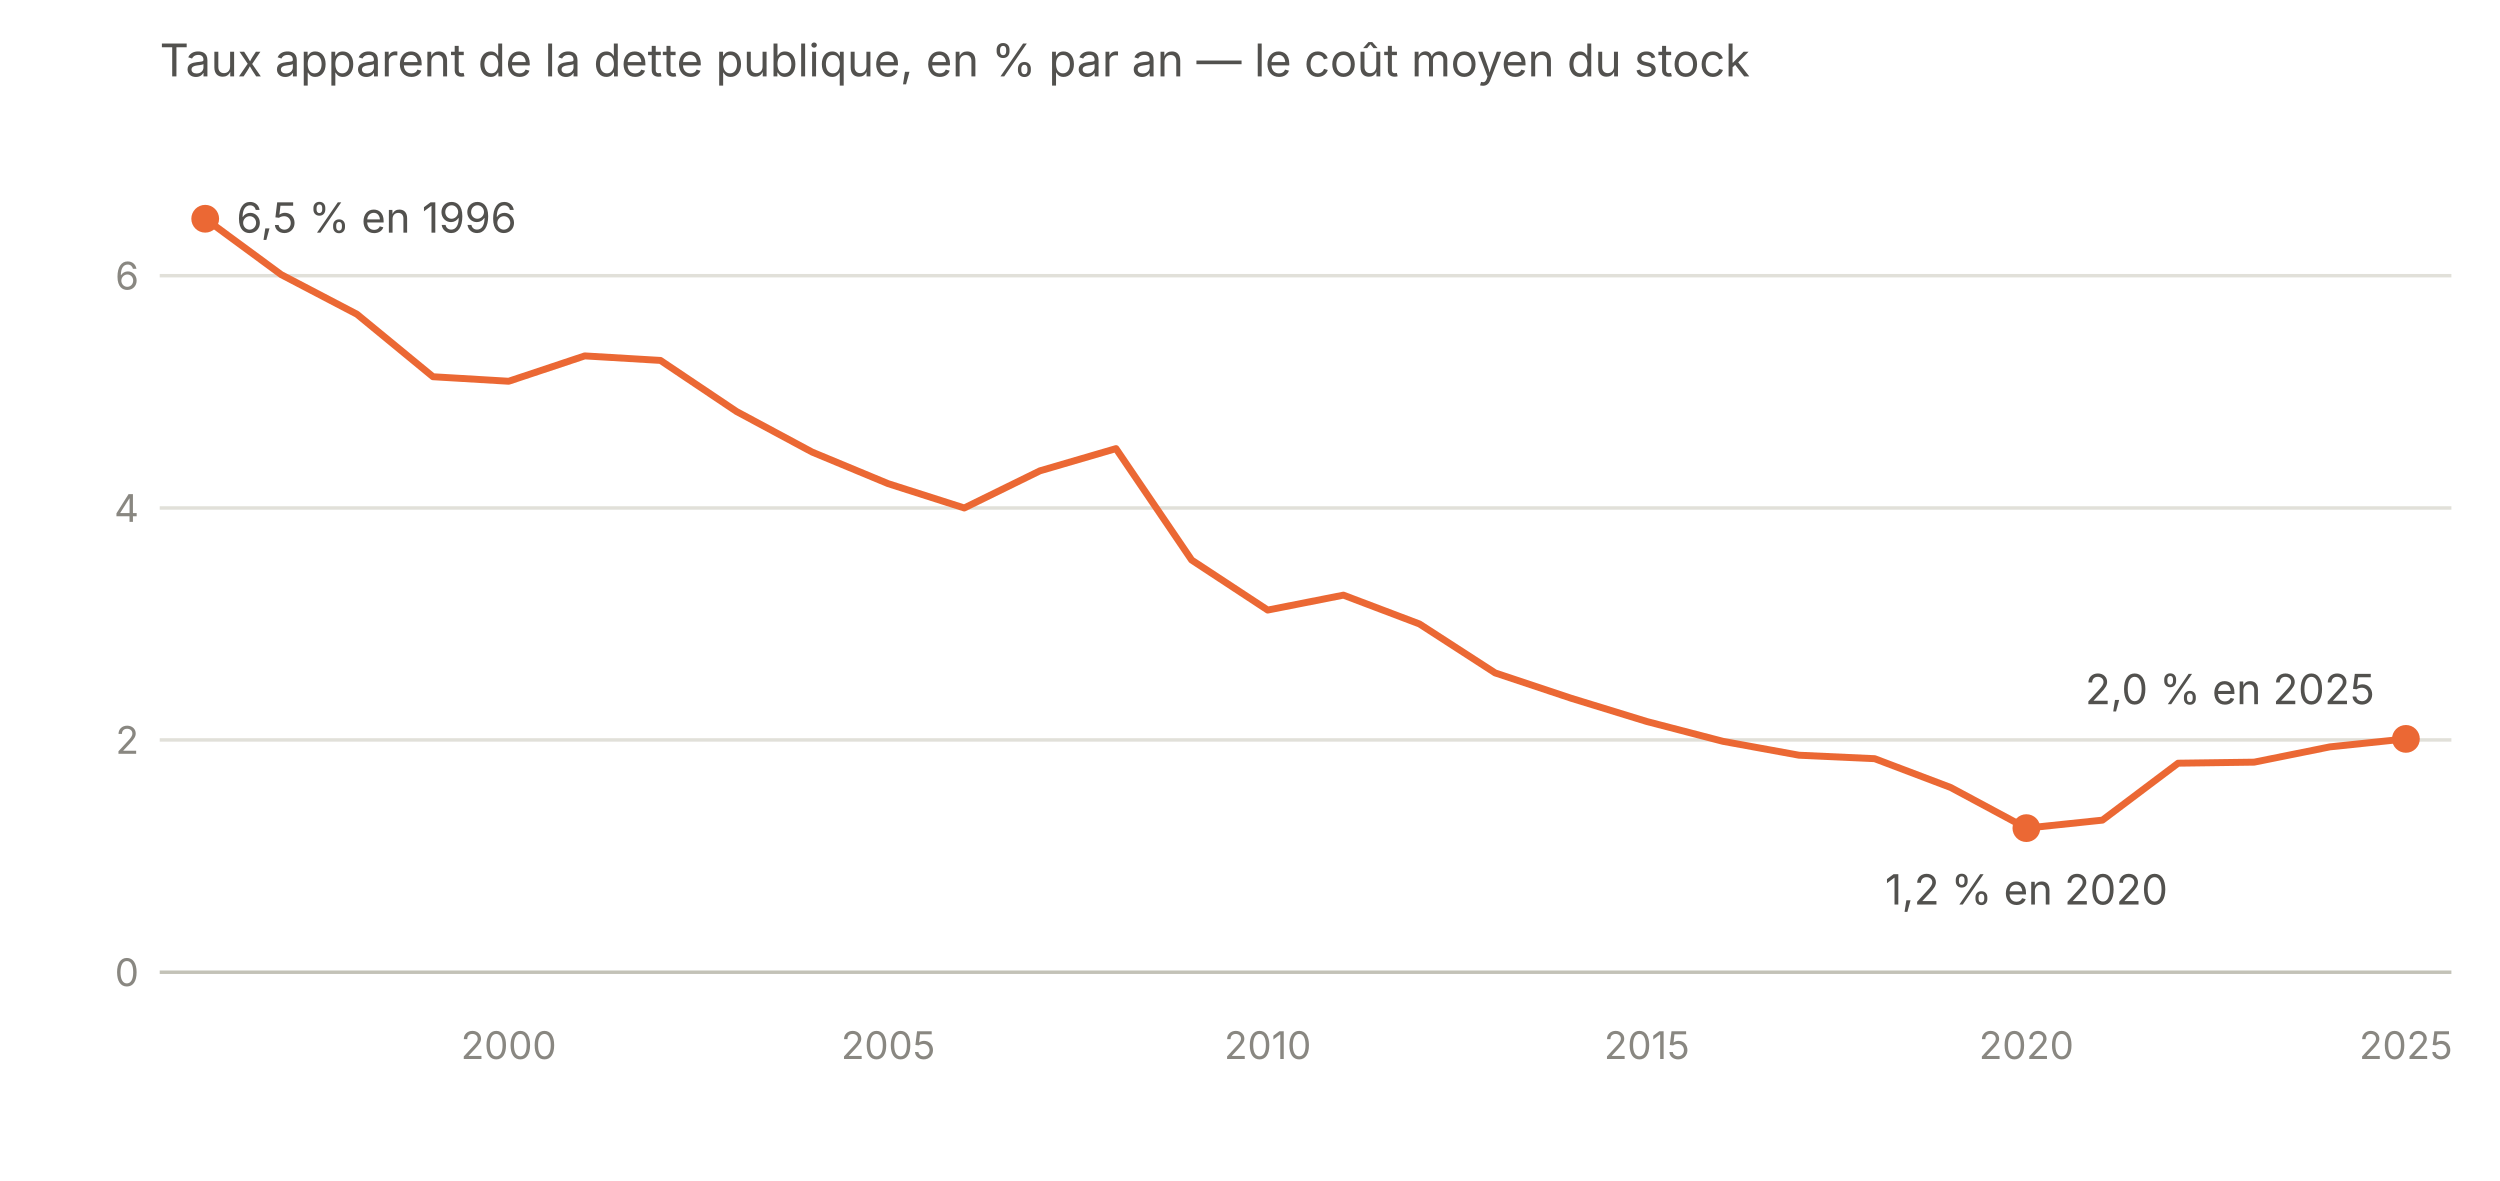
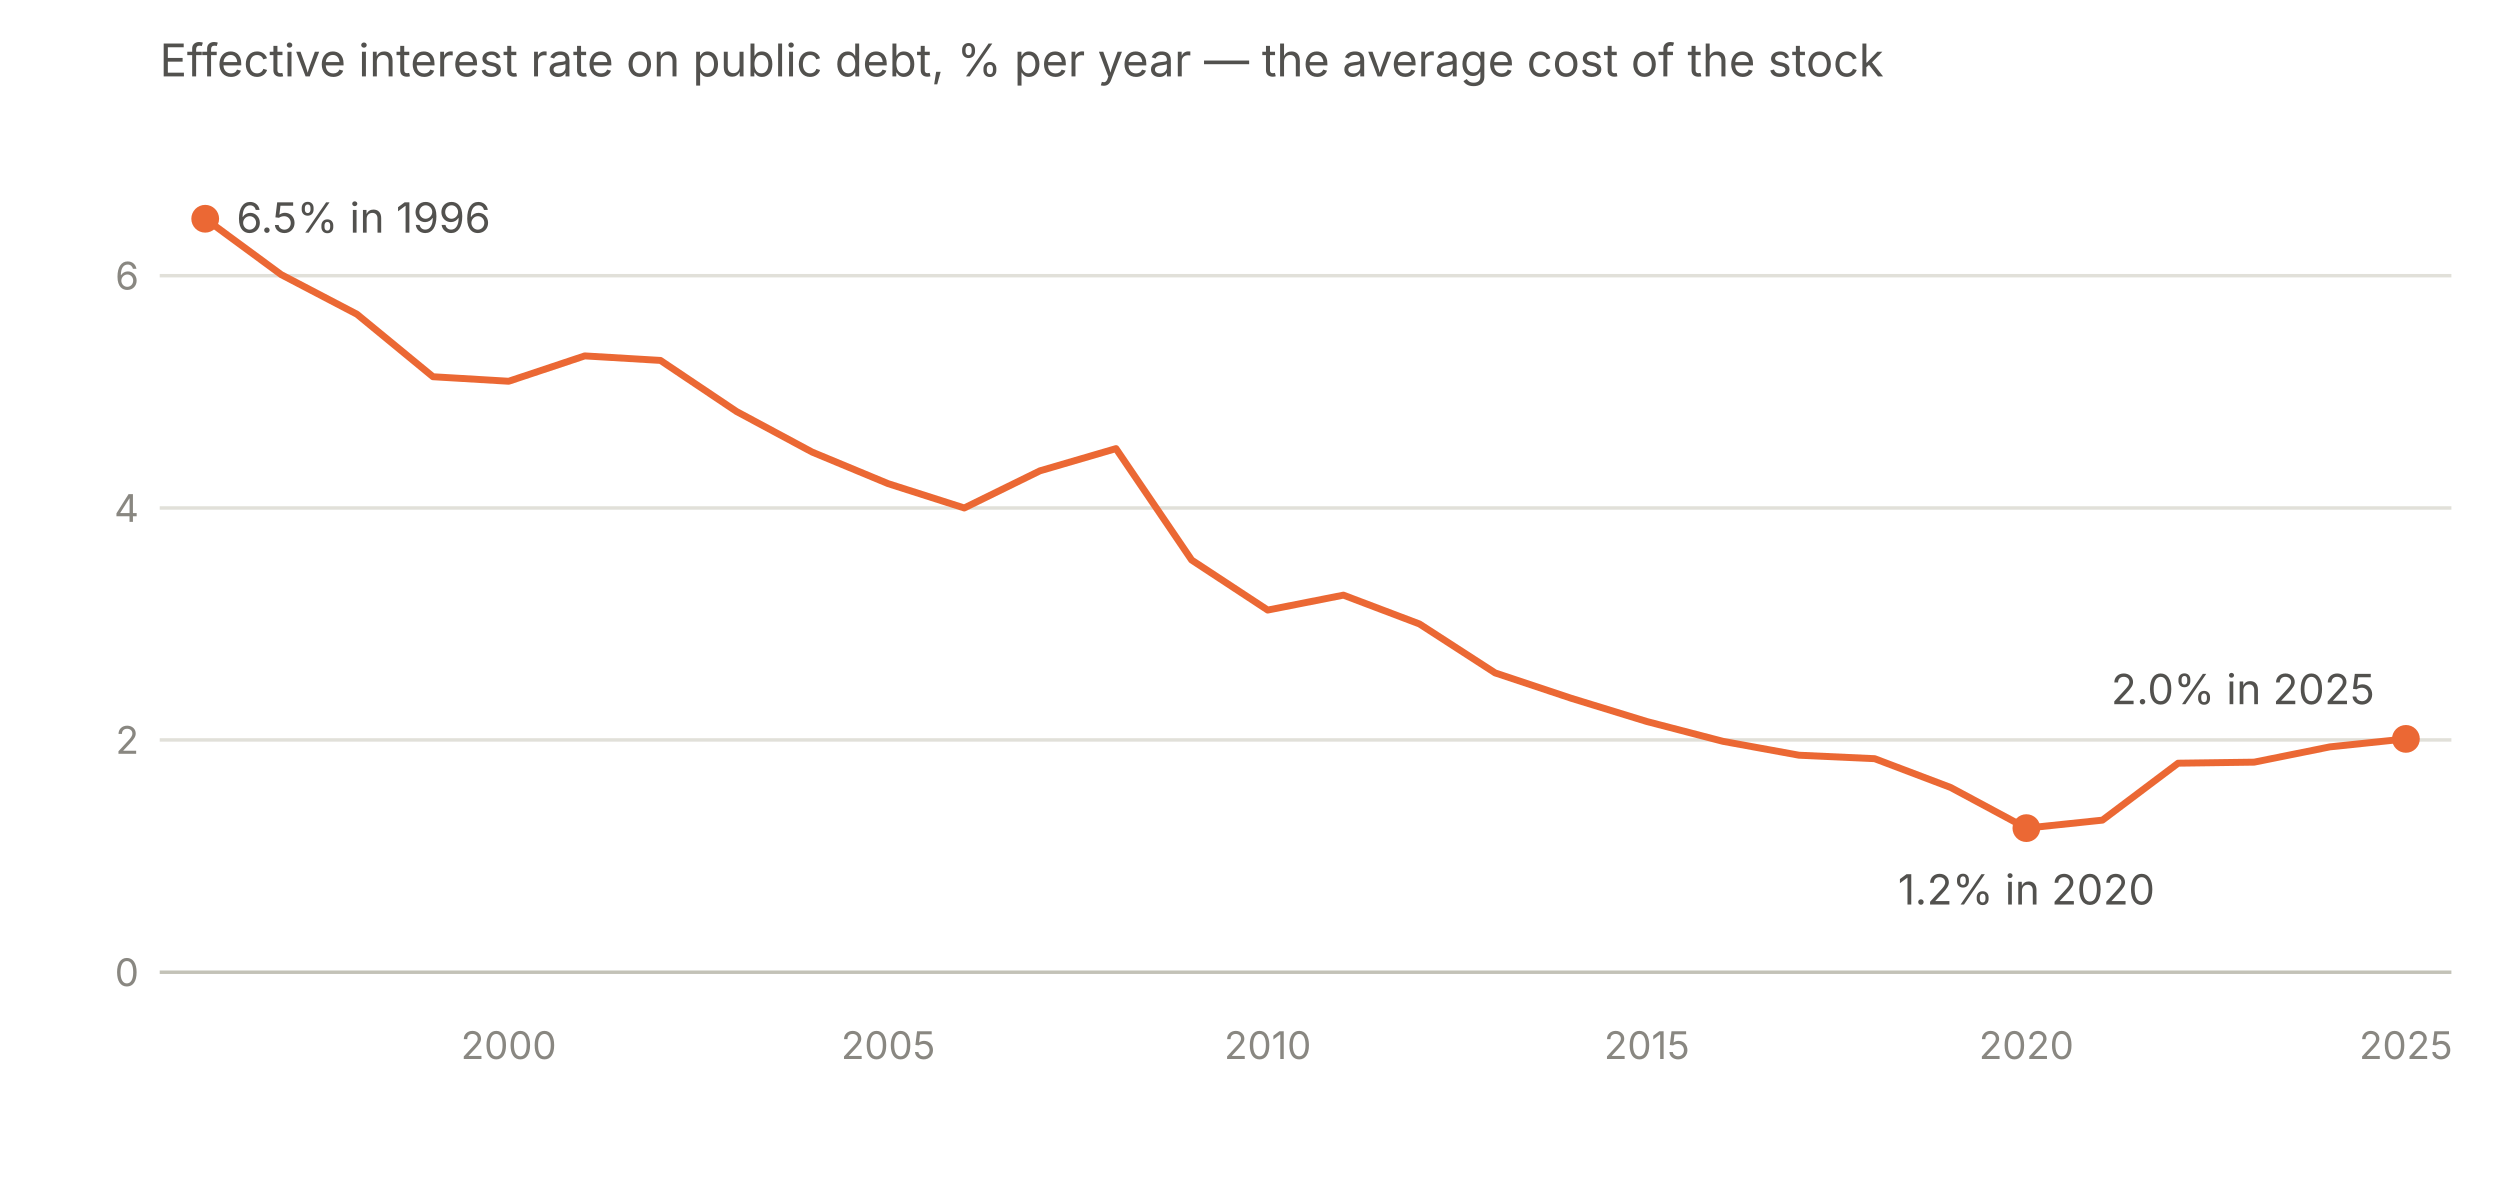
<svg xmlns="http://www.w3.org/2000/svg" viewBox="0 0 720 340" role="img" aria-labelledby="ta-t ta-d" font-family="system-ui, -apple-system, Segoe UI, sans-serif">
-   <text x="46" y="22" font-size="13" fill="#52514e">Taux apparent de la dette publique, en % par an — le coût moyen du stock</text>
+   <text x="46" y="22" font-size="13" fill="#52514e">Effective interest rate on public debt, % per year — the average cost of the stock</text>
  <line x1="46" y1="280.0" x2="706" y2="280.0" stroke="#c3c2b7" stroke-width="1" />
  <text x="40" y="284.0" font-size="11" fill="#898781" text-anchor="end">0</text>
  <line x1="46" y1="213.1" x2="706" y2="213.1" stroke="#e1e0d9" stroke-width="1" />
  <text x="40" y="217.1" font-size="11" fill="#898781" text-anchor="end">2</text>
  <line x1="46" y1="146.3" x2="706" y2="146.3" stroke="#e1e0d9" stroke-width="1" />
  <text x="40" y="150.3" font-size="11" fill="#898781" text-anchor="end">4</text>
  <line x1="46" y1="79.4" x2="706" y2="79.4" stroke="#e1e0d9" stroke-width="1" />
  <text x="40" y="83.4" font-size="11" fill="#898781" text-anchor="end">6</text>
  <text x="146.5" y="305" font-size="11" fill="#898781" text-anchor="middle">2000</text>
  <text x="255.8" y="305" font-size="11" fill="#898781" text-anchor="middle">2005</text>
  <text x="365.1" y="305" font-size="11" fill="#898781" text-anchor="middle">2010</text>
  <text x="474.3" y="305" font-size="11" fill="#898781" text-anchor="middle">2015</text>
  <text x="583.6" y="305" font-size="11" fill="#898781" text-anchor="middle">2020</text>
  <text x="692.9" y="305" font-size="11" fill="#898781" text-anchor="middle">2025</text>
  <path d="M59.1,63.0 L81.0,79.1 L102.8,90.5 L124.7,108.5 L146.5,109.8 L168.4,102.5 L190.2,103.8 L212.1,118.5 L233.9,130.2 L255.8,139.3 L277.7,146.3 L299.5,135.6 L321.4,129.2 L343.2,161.3 L365.1,175.7 L386.9,171.4 L408.8,179.7 L430.6,193.8 L452.5,201.1 L474.3,207.8 L496.2,213.5 L518.1,217.5 L539.9,218.5 L561.8,226.8 L583.6,238.5 L605.5,236.2 L627.3,219.8 L649.2,219.5 L671.0,215.1 L692.9,212.8" fill="none" stroke="#eb6834" stroke-width="2" stroke-linecap="round" stroke-linejoin="round" />
  <circle cx="59.1" cy="63.0" r="4" fill="#eb6834" />
-   <text x="68.1" y="67.0" font-size="12" fill="#52514e" text-anchor="start">6,5 % en 1996</text>
+   <text x="68.1" y="67.0" font-size="12" fill="#52514e" text-anchor="start">6.5% in 1996</text>
  <circle cx="692.9" cy="212.8" r="4" fill="#eb6834" />
-   <text x="683.9" y="202.8" font-size="12" fill="#52514e" text-anchor="end">2,0 % en 2025</text>
+   <text x="683.9" y="202.8" font-size="12" fill="#52514e" text-anchor="end">2.0% in 2025</text>
  <circle cx="583.6" cy="238.5" r="4" fill="#eb6834" />
-   <text x="583.6" y="260.5" font-size="12" fill="#52514e" text-anchor="middle">1,2 % en 2020</text>
+   <text x="583.6" y="260.5" font-size="12" fill="#52514e" text-anchor="middle">1.2% in 2020</text>
</svg>
